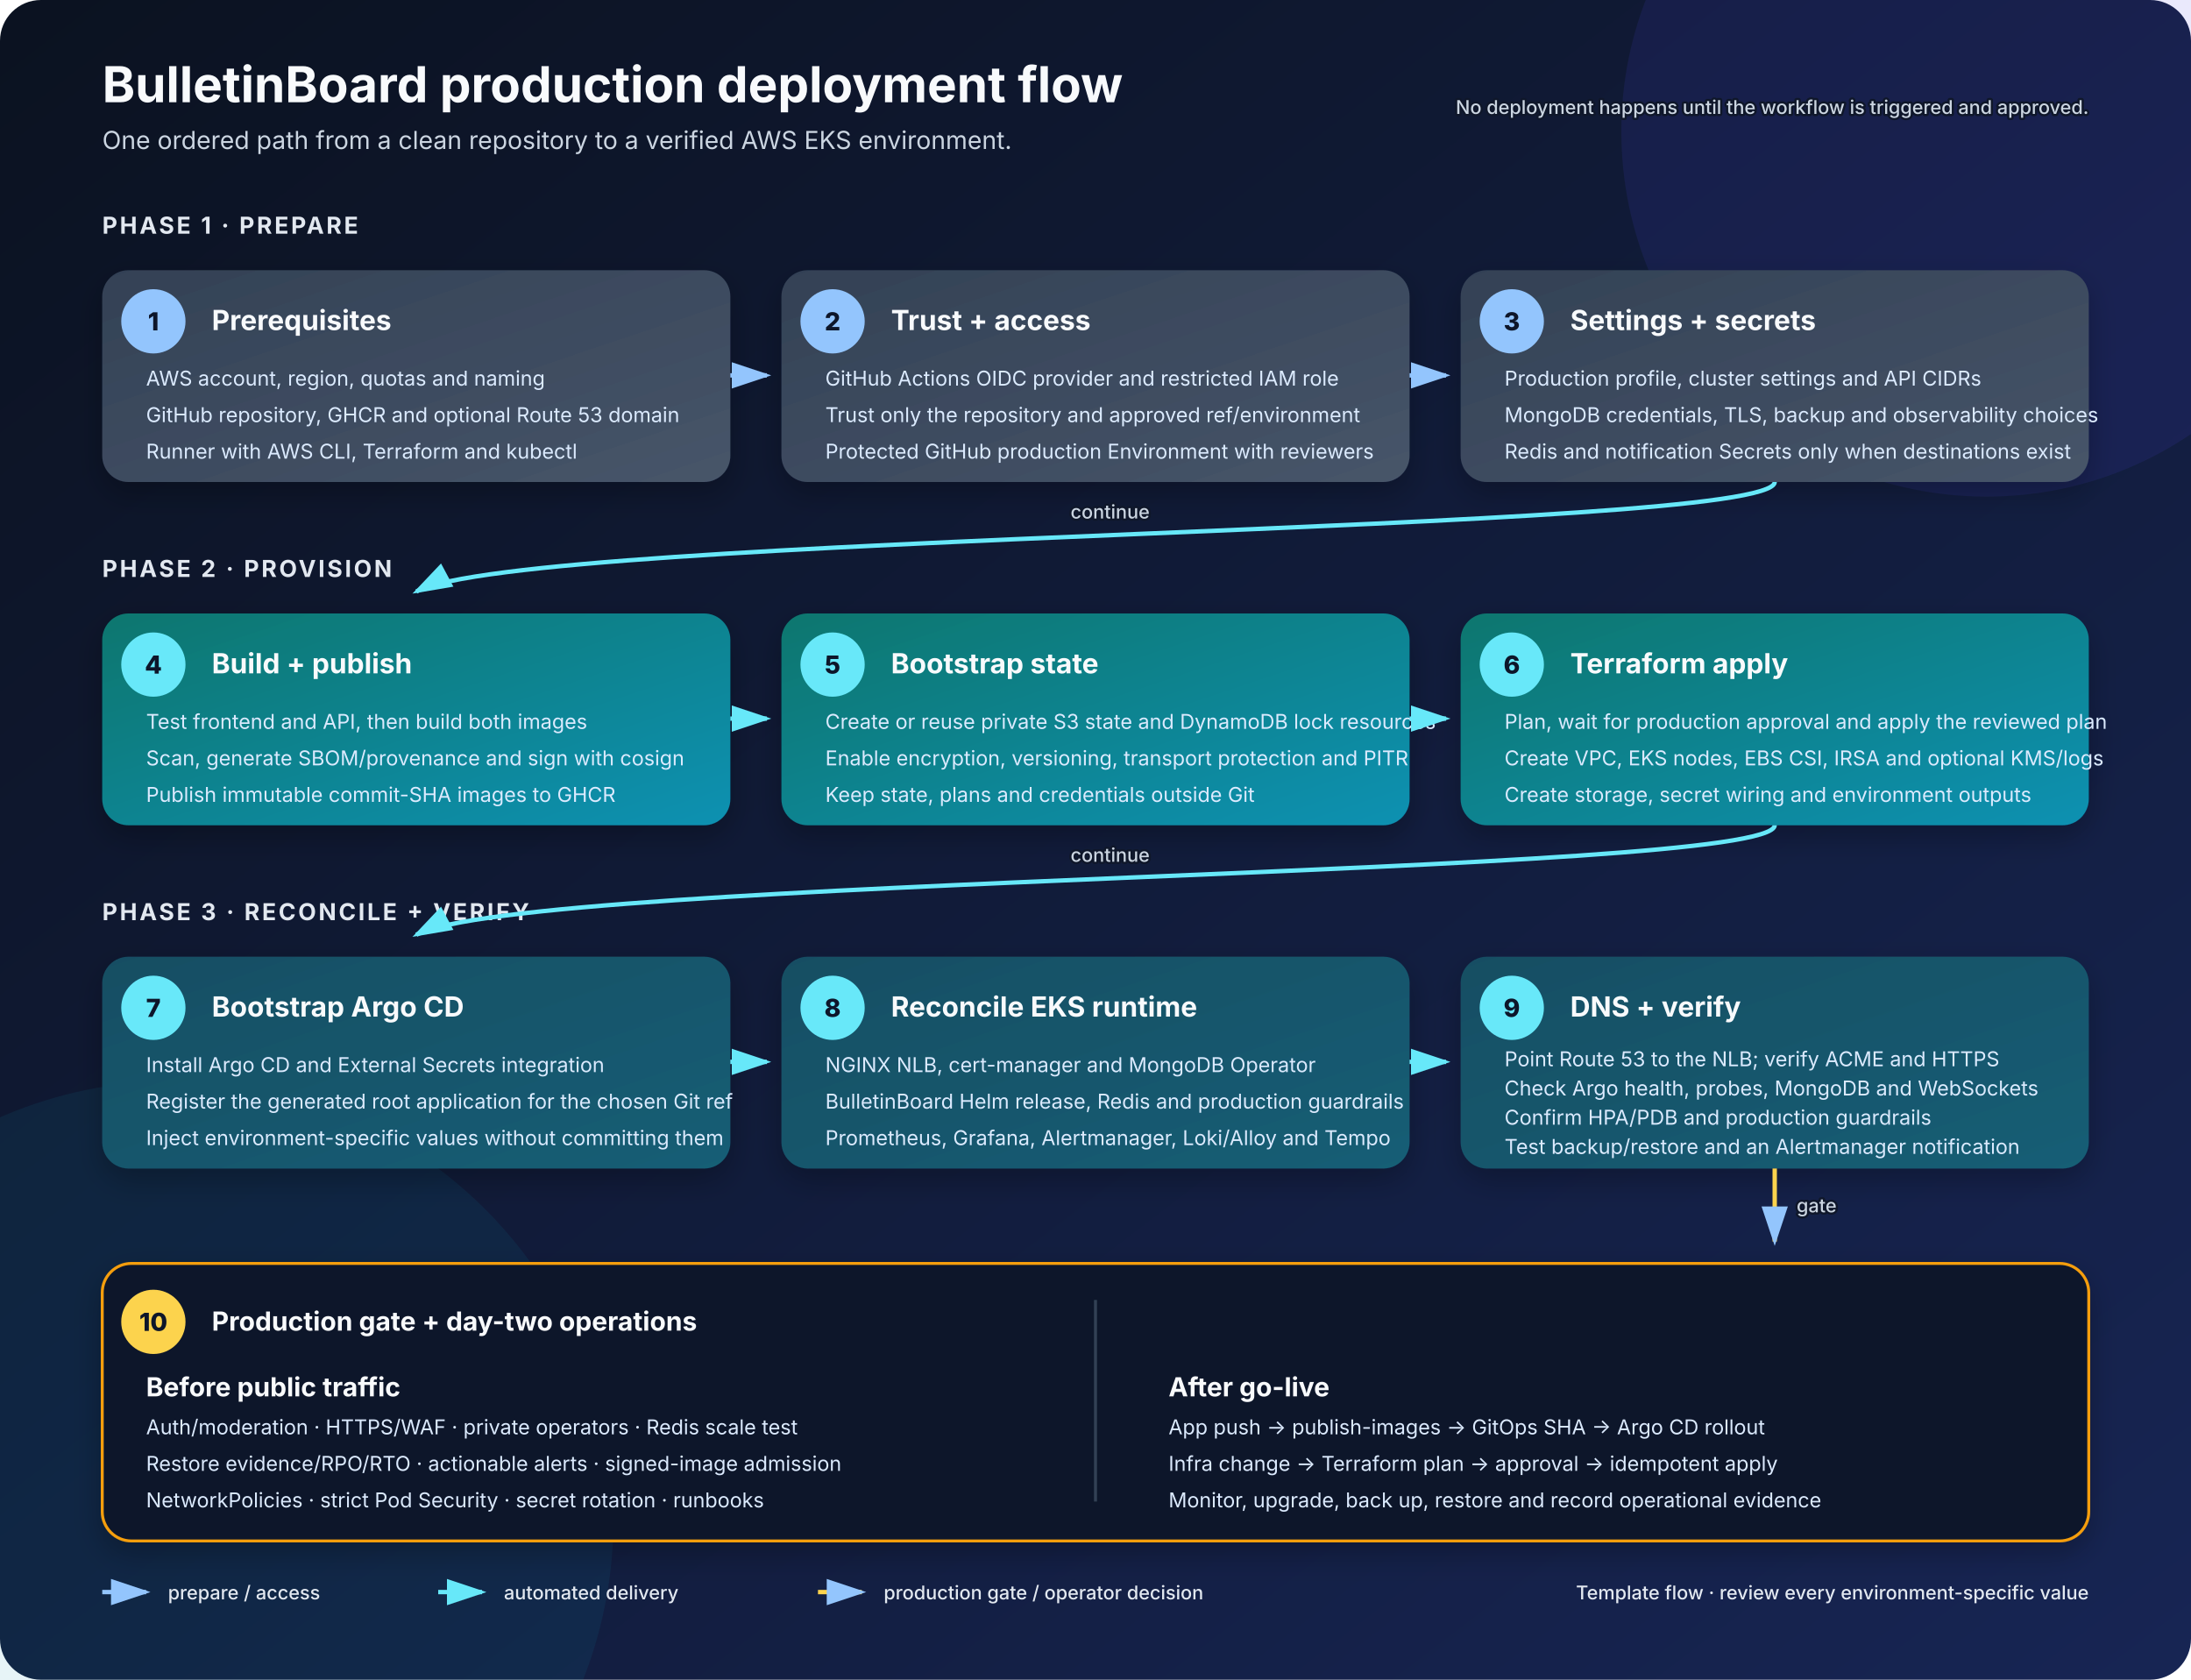
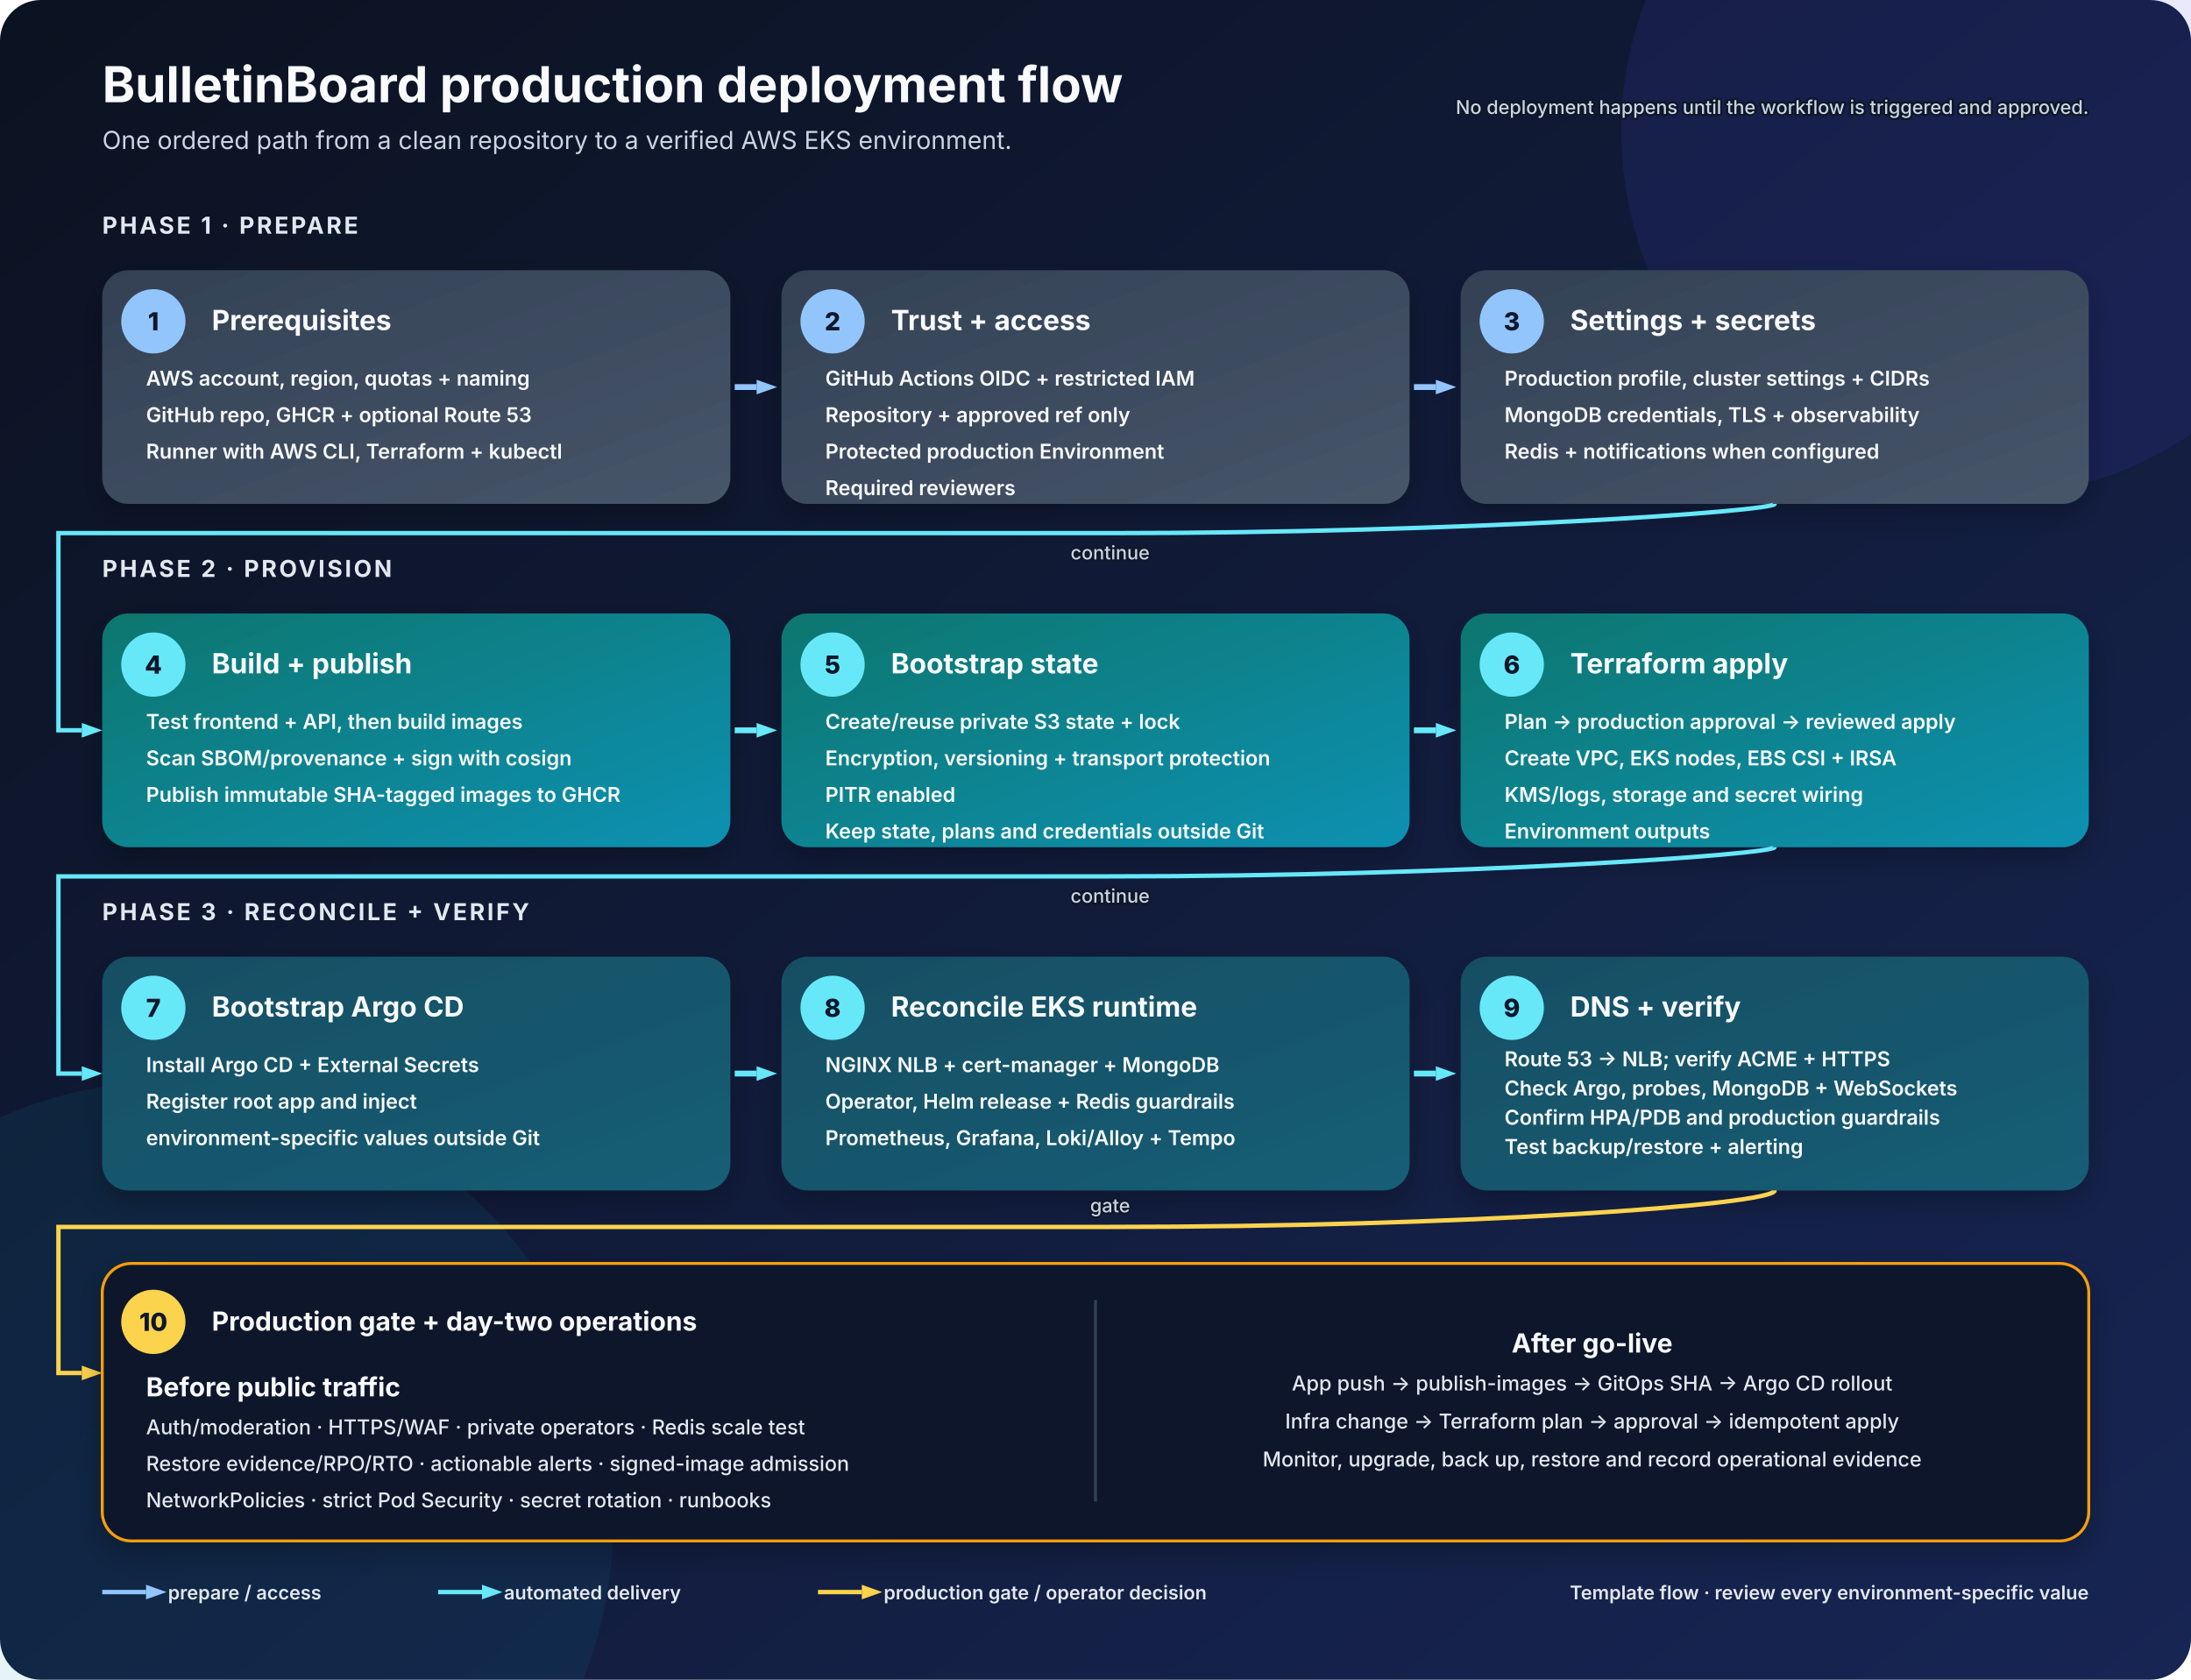
- <svg xmlns="http://www.w3.org/2000/svg" width="1500" height="1150" viewBox="0 0 1500 1150" role="img" aria-labelledby="title desc">
+ <svg xmlns="http://www.w3.org/2000/svg" width="1500" height="1150" viewBox="0 0 1500 1150" preserveAspectRatio="xMidYMid meet" shape-rendering="geometricPrecision" text-rendering="optimizeLegibility" role="img" aria-labelledby="title desc">
  <defs>
    <linearGradient id="bg" x1="0" y1="0" x2="1" y2="1">
      <stop offset="0" stop-color="#0b1220" />
      <stop offset="1" stop-color="#172554" />
    </linearGradient>
    <linearGradient id="prepare" x1="0" y1="0" x2="1" y2="1">
      <stop offset="0" stop-color="#334155" />
      <stop offset="1" stop-color="#475569" />
    </linearGradient>
    <linearGradient id="delivery" x1="0" y1="0" x2="1" y2="1">
      <stop offset="0" stop-color="#0f766e" />
      <stop offset="1" stop-color="#0891b2" />
    </linearGradient>
    <linearGradient id="runtime" x1="0" y1="0" x2="1" y2="1">
      <stop offset="0" stop-color="#164e63" />
      <stop offset="1" stop-color="#155e75" />
    </linearGradient>
    <linearGradient id="gate" x1="0" y1="0" x2="1" y2="1">
      <stop offset="0" stop-color="#92400e" />
      <stop offset="1" stop-color="#b91c1c" />
    </linearGradient>
    <filter id="shadow" x="-20%" y="-20%" width="140%" height="140%">
      <feDropShadow dx="0" dy="8" stdDeviation="10" flood-color="#000" flood-opacity=".25" />
    </filter>
-     <marker id="arrow" markerWidth="10" markerHeight="10" refX="8" refY="3" orient="auto">
-       <path d="M0,0 L0,6 L9,3 z" fill="#67e8f9" />
+     <marker id="arrow" markerUnits="userSpaceOnUse" markerWidth="14" markerHeight="10" refX="14" refY="5" orient="auto">
+       <path d="M0,0 L0,10 L14,5 z" fill="#67e8f9" />
    </marker>
-     <marker id="arrow-muted" markerWidth="10" markerHeight="10" refX="8" refY="3" orient="auto">
-       <path d="M0,0 L0,6 L9,3 z" fill="#93c5fd" />
+     <marker id="arrow-muted" markerUnits="userSpaceOnUse" markerWidth="14" markerHeight="10" refX="14" refY="5" orient="auto">
+       <path d="M0,0 L0,10 L14,5 z" fill="#93c5fd" />
+     </marker>
+     <marker id="side-arrow" markerUnits="userSpaceOnUse" markerWidth="14" markerHeight="10" refX="0" refY="5" orient="auto">
+       <path d="M0,0 L0,10 L14,5 z" fill="#67e8f9" />
+     </marker>
+     <marker id="side-arrow-muted" markerUnits="userSpaceOnUse" markerWidth="14" markerHeight="10" refX="0" refY="5" orient="auto">
+       <path d="M0,0 L0,10 L14,5 z" fill="#93c5fd" />
+     </marker>
+     <marker id="side-arrow-amber" markerUnits="userSpaceOnUse" markerWidth="14" markerHeight="10" refX="0" refY="5" orient="auto">
+       <path d="M0,0 L0,10 L14,5 z" fill="#fcd34d" />
    </marker>
    <style>
      .title { font: 700 34px Inter, ui-sans-serif, system-ui, sans-serif; fill: #f8fafc; }
      .subtitle { font: 400 17px Inter, ui-sans-serif, system-ui, sans-serif; fill: #cbd5e1; }
      .phase { font: 700 16px Inter, ui-sans-serif, system-ui, sans-serif; fill: #e2e8f0; letter-spacing: 1.6px; }
      .card-title { font: 700 19px Inter, ui-sans-serif, system-ui, sans-serif; fill: #f8fafc; }
-       .card-text { font: 400 14px Inter, ui-sans-serif, system-ui, sans-serif; fill: #dbeafe; }
+       .card-text { font: 600 14px Inter, ui-sans-serif, system-ui, sans-serif; fill: #f8fafc; }
      .step { font: 800 17px Inter, ui-sans-serif, system-ui, sans-serif; fill: #0f172a; text-anchor: middle; dominant-baseline: central; }
      .flow-label { font: 500 13px Inter, ui-sans-serif, system-ui, sans-serif; fill: #cbd5e1; stroke: #0f172a; stroke-width: 3px; stroke-linejoin: round; paint-order: stroke fill; }
      .footer-title { font: 700 18px Inter, ui-sans-serif, system-ui, sans-serif; fill: #f8fafc; }
-       .footer-text { font: 400 14px Inter, ui-sans-serif, system-ui, sans-serif; fill: #dbeafe; }
-       .legend { font: 500 13px Inter, ui-sans-serif, system-ui, sans-serif; fill: #e2e8f0; }
+       .footer-text { font: 500 14px Inter, ui-sans-serif, system-ui, sans-serif; fill: #e2e8f0; }
+       .legend { font: 600 13px Inter, ui-sans-serif, system-ui, sans-serif; fill: #e2e8f0; }
    </style>
  </defs>
  <rect width="1500" height="1150" rx="28" fill="url(#bg)" />
  <circle cx="1360" cy="90" r="250" fill="#4f46e5" opacity=".12" />
  <circle cx="120" cy="1040" r="300" fill="#0891b2" opacity=".10" />
  <text x="70" y="70" class="title">BulletinBoard production deployment flow</text>
  <text x="70" y="102" class="subtitle">One ordered path from a clean repository to a verified AWS EKS environment.</text>
  <text x="1430" y="78" class="flow-label" text-anchor="end">No deployment happens until the workflow is triggered and approved.</text>
  <text x="70" y="160" class="phase">PHASE 1 · PREPARE</text>
-   <g filter="url(#shadow)">
-     <rect x="70" y="185" width="430" height="145" rx="18" fill="url(#prepare)" />
+   <g>
+     <rect filter="url(#shadow)" x="70" y="185" width="430" height="160" rx="18" fill="url(#prepare)" />
    <circle cx="105" cy="220" r="22" fill="#93c5fd" />
    <text x="105" y="220" class="step">1</text>
    <text x="145" y="226" class="card-title">Prerequisites</text>
-     <text x="100" y="264" class="card-text">AWS account, region, quotas and naming</text>
-     <text x="100" y="289" class="card-text">GitHub repository, GHCR and optional Route 53 domain</text>
-     <text x="100" y="314" class="card-text">Runner with AWS CLI, Terraform and kubectl</text>
+     <text x="100" y="264" class="card-text">AWS account, region, quotas + naming</text>
+     <text x="100" y="289" class="card-text">GitHub repo, GHCR + optional Route 53</text>
+     <text x="100" y="314" class="card-text">Runner with AWS CLI, Terraform + kubectl</text>
  </g>
-   <g filter="url(#shadow)">
-     <rect x="535" y="185" width="430" height="145" rx="18" fill="url(#prepare)" />
+   <g>
+     <rect filter="url(#shadow)" x="535" y="185" width="430" height="160" rx="18" fill="url(#prepare)" />
    <circle cx="570" cy="220" r="22" fill="#93c5fd" />
    <text x="570" y="220" class="step">2</text>
    <text x="610" y="226" class="card-title">Trust + access</text>
-     <text x="565" y="264" class="card-text">GitHub Actions OIDC provider and restricted IAM role</text>
-     <text x="565" y="289" class="card-text">Trust only the repository and approved ref/environment</text>
-     <text x="565" y="314" class="card-text">Protected GitHub production Environment with reviewers</text>
+     <text x="565" y="264" class="card-text">GitHub Actions OIDC + restricted IAM</text>
+     <text x="565" y="289" class="card-text">Repository + approved ref only</text>
+     <text x="565" y="314" class="card-text">Protected production Environment</text>
+     <text x="565" y="339" class="card-text">Required reviewers</text>
  </g>
-   <g filter="url(#shadow)">
-     <rect x="1000" y="185" width="430" height="145" rx="18" fill="url(#prepare)" />
+   <g>
+     <rect filter="url(#shadow)" x="1000" y="185" width="430" height="160" rx="18" fill="url(#prepare)" />
    <circle cx="1035" cy="220" r="22" fill="#93c5fd" />
    <text x="1035" y="220" class="step">3</text>
    <text x="1075" y="226" class="card-title">Settings + secrets</text>
-     <text x="1030" y="264" class="card-text">Production profile, cluster settings and API CIDRs</text>
-     <text x="1030" y="289" class="card-text">MongoDB credentials, TLS, backup and observability choices</text>
-     <text x="1030" y="314" class="card-text">Redis and notification Secrets only when destinations exist</text>
+     <text x="1030" y="264" class="card-text">Production profile, cluster settings + CIDRs</text>
+     <text x="1030" y="289" class="card-text">MongoDB credentials, TLS + observability</text>
+     <text x="1030" y="314" class="card-text">Redis + notifications when configured</text>
  </g>
-   <path d="M500 257 L525 257" fill="none" stroke="#93c5fd" stroke-width="3" marker-end="url(#arrow-muted)" />
-   <path d="M965 257 L990 257" fill="none" stroke="#93c5fd" stroke-width="3" marker-end="url(#arrow-muted)" />
+   <path d="M503 265 L518 265" fill="none" stroke="#93c5fd" stroke-width="4" stroke-linecap="butt" marker-end="url(#side-arrow-muted)" />
+   <path d="M968 265 L983 265" fill="none" stroke="#93c5fd" stroke-width="4" stroke-linecap="butt" marker-end="url(#side-arrow-muted)" />
  <text x="70" y="395" class="phase">PHASE 2 · PROVISION</text>
-   <g filter="url(#shadow)">
-     <rect x="70" y="420" width="430" height="145" rx="18" fill="url(#delivery)" />
+   <g>
+     <rect filter="url(#shadow)" x="70" y="420" width="430" height="160" rx="18" fill="url(#delivery)" />
    <circle cx="105" cy="455" r="22" fill="#67e8f9" />
    <text x="105" y="455" class="step">4</text>
    <text x="145" y="461" class="card-title">Build + publish</text>
-     <text x="100" y="499" class="card-text">Test frontend and API, then build both images</text>
-     <text x="100" y="524" class="card-text">Scan, generate SBOM/provenance and sign with cosign</text>
-     <text x="100" y="549" class="card-text">Publish immutable commit-SHA images to GHCR</text>
+     <text x="100" y="499" class="card-text">Test frontend + API, then build images</text>
+     <text x="100" y="524" class="card-text">Scan SBOM/provenance + sign with cosign</text>
+     <text x="100" y="549" class="card-text">Publish immutable SHA-tagged images to GHCR</text>
  </g>
-   <g filter="url(#shadow)">
-     <rect x="535" y="420" width="430" height="145" rx="18" fill="url(#delivery)" />
+   <g>
+     <rect filter="url(#shadow)" x="535" y="420" width="430" height="160" rx="18" fill="url(#delivery)" />
    <circle cx="570" cy="455" r="22" fill="#67e8f9" />
    <text x="570" y="455" class="step">5</text>
    <text x="610" y="461" class="card-title">Bootstrap state</text>
-     <text x="565" y="499" class="card-text">Create or reuse private S3 state and DynamoDB lock resources</text>
-     <text x="565" y="524" class="card-text">Enable encryption, versioning, transport protection and PITR</text>
-     <text x="565" y="549" class="card-text">Keep state, plans and credentials outside Git</text>
+     <text x="565" y="499" class="card-text">Create/reuse private S3 state + lock</text>
+     <text x="565" y="524" class="card-text">Encryption, versioning + transport protection</text>
+     <text x="565" y="549" class="card-text">PITR enabled</text>
+     <text x="565" y="574" class="card-text">Keep state, plans and credentials outside Git</text>
  </g>
-   <g filter="url(#shadow)">
-     <rect x="1000" y="420" width="430" height="145" rx="18" fill="url(#delivery)" />
+   <g>
+     <rect filter="url(#shadow)" x="1000" y="420" width="430" height="160" rx="18" fill="url(#delivery)" />
    <circle cx="1035" cy="455" r="22" fill="#67e8f9" />
    <text x="1035" y="455" class="step">6</text>
    <text x="1075" y="461" class="card-title">Terraform apply</text>
-     <text x="1030" y="499" class="card-text">Plan, wait for production approval and apply the reviewed plan</text>
-     <text x="1030" y="524" class="card-text">Create VPC, EKS nodes, EBS CSI, IRSA and optional KMS/logs</text>
-     <text x="1030" y="549" class="card-text">Create storage, secret wiring and environment outputs</text>
+     <text x="1030" y="499" class="card-text">Plan → production approval → reviewed apply</text>
+     <text x="1030" y="524" class="card-text">Create VPC, EKS nodes, EBS CSI + IRSA</text>
+     <text x="1030" y="549" class="card-text">KMS/logs, storage and secret wiring</text>
+     <text x="1030" y="574" class="card-text">Environment outputs</text>
  </g>
-   <path d="M1215 330 C1215 365 360 365 285 405" fill="none" stroke="#67e8f9" stroke-width="3" marker-end="url(#arrow)" />
-   <text x="760" y="355" class="flow-label" text-anchor="middle">continue</text>
-   <path d="M500 492 L525 492" fill="none" stroke="#67e8f9" stroke-width="3" marker-end="url(#arrow)" />
-   <path d="M965 492 L990 492" fill="none" stroke="#67e8f9" stroke-width="3" marker-end="url(#arrow)" />
+   <path d="M1215 345 C1215 350 1000 365 760 365 C520 365 240 365 40 365 L40 500 L56 500" fill="none" stroke="#67e8f9" stroke-width="3" stroke-linecap="butt" marker-end="url(#side-arrow)" />
+   <text x="760" y="383" class="flow-label" text-anchor="middle">continue</text>
+   <path d="M503 500 L518 500" fill="none" stroke="#67e8f9" stroke-width="4" stroke-linecap="butt" marker-end="url(#side-arrow)" />
+   <path d="M968 500 L983 500" fill="none" stroke="#67e8f9" stroke-width="4" stroke-linecap="butt" marker-end="url(#side-arrow)" />
  <text x="70" y="630" class="phase">PHASE 3 · RECONCILE + VERIFY</text>
-   <g filter="url(#shadow)">
-     <rect x="70" y="655" width="430" height="145" rx="18" fill="url(#runtime)" />
+   <g>
+     <rect filter="url(#shadow)" x="70" y="655" width="430" height="160" rx="18" fill="url(#runtime)" />
    <circle cx="105" cy="690" r="22" fill="#67e8f9" />
    <text x="105" y="690" class="step">7</text>
    <text x="145" y="696" class="card-title">Bootstrap Argo CD</text>
-     <text x="100" y="734" class="card-text">Install Argo CD and External Secrets integration</text>
-     <text x="100" y="759" class="card-text">Register the generated root application for the chosen Git ref</text>
-     <text x="100" y="784" class="card-text">Inject environment-specific values without committing them</text>
+     <text x="100" y="734" class="card-text">Install Argo CD + External Secrets</text>
+     <text x="100" y="759" class="card-text">Register root app and inject</text>
+     <text x="100" y="784" class="card-text">environment-specific values outside Git</text>
  </g>
-   <g filter="url(#shadow)">
-     <rect x="535" y="655" width="430" height="145" rx="18" fill="url(#runtime)" />
+   <g>
+     <rect filter="url(#shadow)" x="535" y="655" width="430" height="160" rx="18" fill="url(#runtime)" />
    <circle cx="570" cy="690" r="22" fill="#67e8f9" />
    <text x="570" y="690" class="step">8</text>
    <text x="610" y="696" class="card-title">Reconcile EKS runtime</text>
-     <text x="565" y="734" class="card-text">NGINX NLB, cert-manager and MongoDB Operator</text>
-     <text x="565" y="759" class="card-text">BulletinBoard Helm release, Redis and production guardrails</text>
-     <text x="565" y="784" class="card-text">Prometheus, Grafana, Alertmanager, Loki/Alloy and Tempo</text>
+     <text x="565" y="734" class="card-text">NGINX NLB + cert-manager + MongoDB</text>
+     <text x="565" y="759" class="card-text">Operator, Helm release + Redis guardrails</text>
+     <text x="565" y="784" class="card-text">Prometheus, Grafana, Loki/Alloy + Tempo</text>
  </g>
-   <g filter="url(#shadow)">
-     <rect x="1000" y="655" width="430" height="145" rx="18" fill="url(#runtime)" />
+   <g>
+     <rect filter="url(#shadow)" x="1000" y="655" width="430" height="160" rx="18" fill="url(#runtime)" />
    <circle cx="1035" cy="690" r="22" fill="#67e8f9" />
    <text x="1035" y="690" class="step">9</text>
    <text x="1075" y="696" class="card-title">DNS + verify</text>
-     <text x="1030" y="730" class="card-text">Point Route 53 to the NLB; verify ACME and HTTPS</text>
-     <text x="1030" y="750" class="card-text">Check Argo health, probes, MongoDB and WebSockets</text>
+     <text x="1030" y="730" class="card-text">Route 53 → NLB; verify ACME + HTTPS</text>
+     <text x="1030" y="750" class="card-text">Check Argo, probes, MongoDB + WebSockets</text>
    <text x="1030" y="770" class="card-text">Confirm HPA/PDB and production guardrails</text>
-     <text x="1030" y="790" class="card-text">Test backup/restore and an Alertmanager notification</text>
+     <text x="1030" y="790" class="card-text">Test backup/restore + alerting</text>
  </g>
-   <path d="M500 727 L525 727" fill="none" stroke="#67e8f9" stroke-width="3" marker-end="url(#arrow)" />
-   <path d="M965 727 L990 727" fill="none" stroke="#67e8f9" stroke-width="3" marker-end="url(#arrow)" />
-   <path d="M1215 565 C1215 600 360 600 285 640" fill="none" stroke="#67e8f9" stroke-width="3" marker-end="url(#arrow)" />
-   <text x="760" y="590" class="flow-label" text-anchor="middle">continue</text>
-   <path d="M1215 800 L1215 850" fill="none" stroke="#fcd34d" stroke-width="3" marker-end="url(#arrow-muted)" />
-   <text x="1230" y="830" class="flow-label">gate</text>
-   <g filter="url(#shadow)">
-     <rect x="70" y="865" width="1360" height="190" rx="20" fill="#0f172a" stroke="#f59e0b" stroke-width="2" />
+   <path d="M503 735 L518 735" fill="none" stroke="#67e8f9" stroke-width="4" stroke-linecap="butt" marker-end="url(#side-arrow)" />
+   <path d="M968 735 L983 735" fill="none" stroke="#67e8f9" stroke-width="4" stroke-linecap="butt" marker-end="url(#side-arrow)" />
+   <path d="M1215 580 C1215 585 1000 600 760 600 C520 600 240 600 40 600 L40 735 L56 735" fill="none" stroke="#67e8f9" stroke-width="3" stroke-linecap="butt" marker-end="url(#side-arrow)" />
+   <text x="760" y="618" class="flow-label" text-anchor="middle">continue</text>
+   <path d="M1215 815 C1215 825 1000 840 760 840 C520 840 240 840 40 840 L40 940 L56 940" fill="none" stroke="#fcd34d" stroke-width="3" marker-end="url(#side-arrow-amber)" />
+   <text x="760" y="830" class="flow-label" text-anchor="middle">gate</text>
+   <g>
+     <rect filter="url(#shadow)" x="70" y="865" width="1360" height="190" rx="20" fill="#0f172a" stroke="#f59e0b" stroke-width="2" />
    <circle cx="105" cy="905" r="22" fill="#fcd34d" />
    <text x="105" y="905" class="step">10</text>
    <text x="145" y="911" class="footer-title">Production gate + day-two operations</text>
    <line x1="750" y1="890" x2="750" y2="1028" stroke="#334155" stroke-width="2" />
    <text x="100" y="956" class="footer-title">Before public traffic</text>
    <text x="100" y="982" class="footer-text">Auth/moderation · HTTPS/WAF · private operators · Redis scale test</text>
    <text x="100" y="1007" class="footer-text">Restore evidence/RPO/RTO · actionable alerts · signed-image admission</text>
    <text x="100" y="1032" class="footer-text">NetworkPolicies · strict Pod Security · secret rotation · runbooks</text>
-     <text x="800" y="956" class="footer-title">After go-live</text>
-     <text x="800" y="982" class="footer-text">App push → publish-images → GitOps SHA → Argo CD rollout</text>
-     <text x="800" y="1007" class="footer-text">Infra change → Terraform plan → approval → idempotent apply</text>
-     <text x="800" y="1032" class="footer-text">Monitor, upgrade, back up, restore and record operational evidence</text>
+     <text x="1090" y="926" class="footer-title" text-anchor="middle">After go-live</text>
+     <text x="1090" y="952" class="footer-text" text-anchor="middle">App push → publish-images → GitOps SHA → Argo CD rollout</text>
+     <text x="1090" y="978" class="footer-text" text-anchor="middle">Infra change → Terraform plan → approval → idempotent apply</text>
+     <text x="1090" y="1004" class="footer-text" text-anchor="middle">Monitor, upgrade, back up, restore and record operational evidence</text>
  </g>
-   <line x1="70" y1="1090" x2="100" y2="1090" stroke="#93c5fd" stroke-width="3" marker-end="url(#arrow-muted)" />
+   <line x1="70" y1="1090" x2="100" y2="1090" stroke="#93c5fd" stroke-width="3" marker-end="url(#side-arrow-muted)" />
  <text x="115" y="1095" class="legend">prepare / access</text>
-   <line x1="300" y1="1090" x2="330" y2="1090" stroke="#67e8f9" stroke-width="3" marker-end="url(#arrow)" />
+   <line x1="300" y1="1090" x2="330" y2="1090" stroke="#67e8f9" stroke-width="3" marker-end="url(#side-arrow)" />
  <text x="345" y="1095" class="legend">automated delivery</text>
-   <line x1="560" y1="1090" x2="590" y2="1090" stroke="#fcd34d" stroke-width="3" marker-end="url(#arrow-muted)" />
+   <line x1="560" y1="1090" x2="590" y2="1090" stroke="#fcd34d" stroke-width="3" marker-end="url(#side-arrow-amber)" />
  <text x="605" y="1095" class="legend">production gate / operator decision</text>
  <text x="1430" y="1095" class="legend" text-anchor="end">Template flow · review every environment-specific value</text>
</svg>
